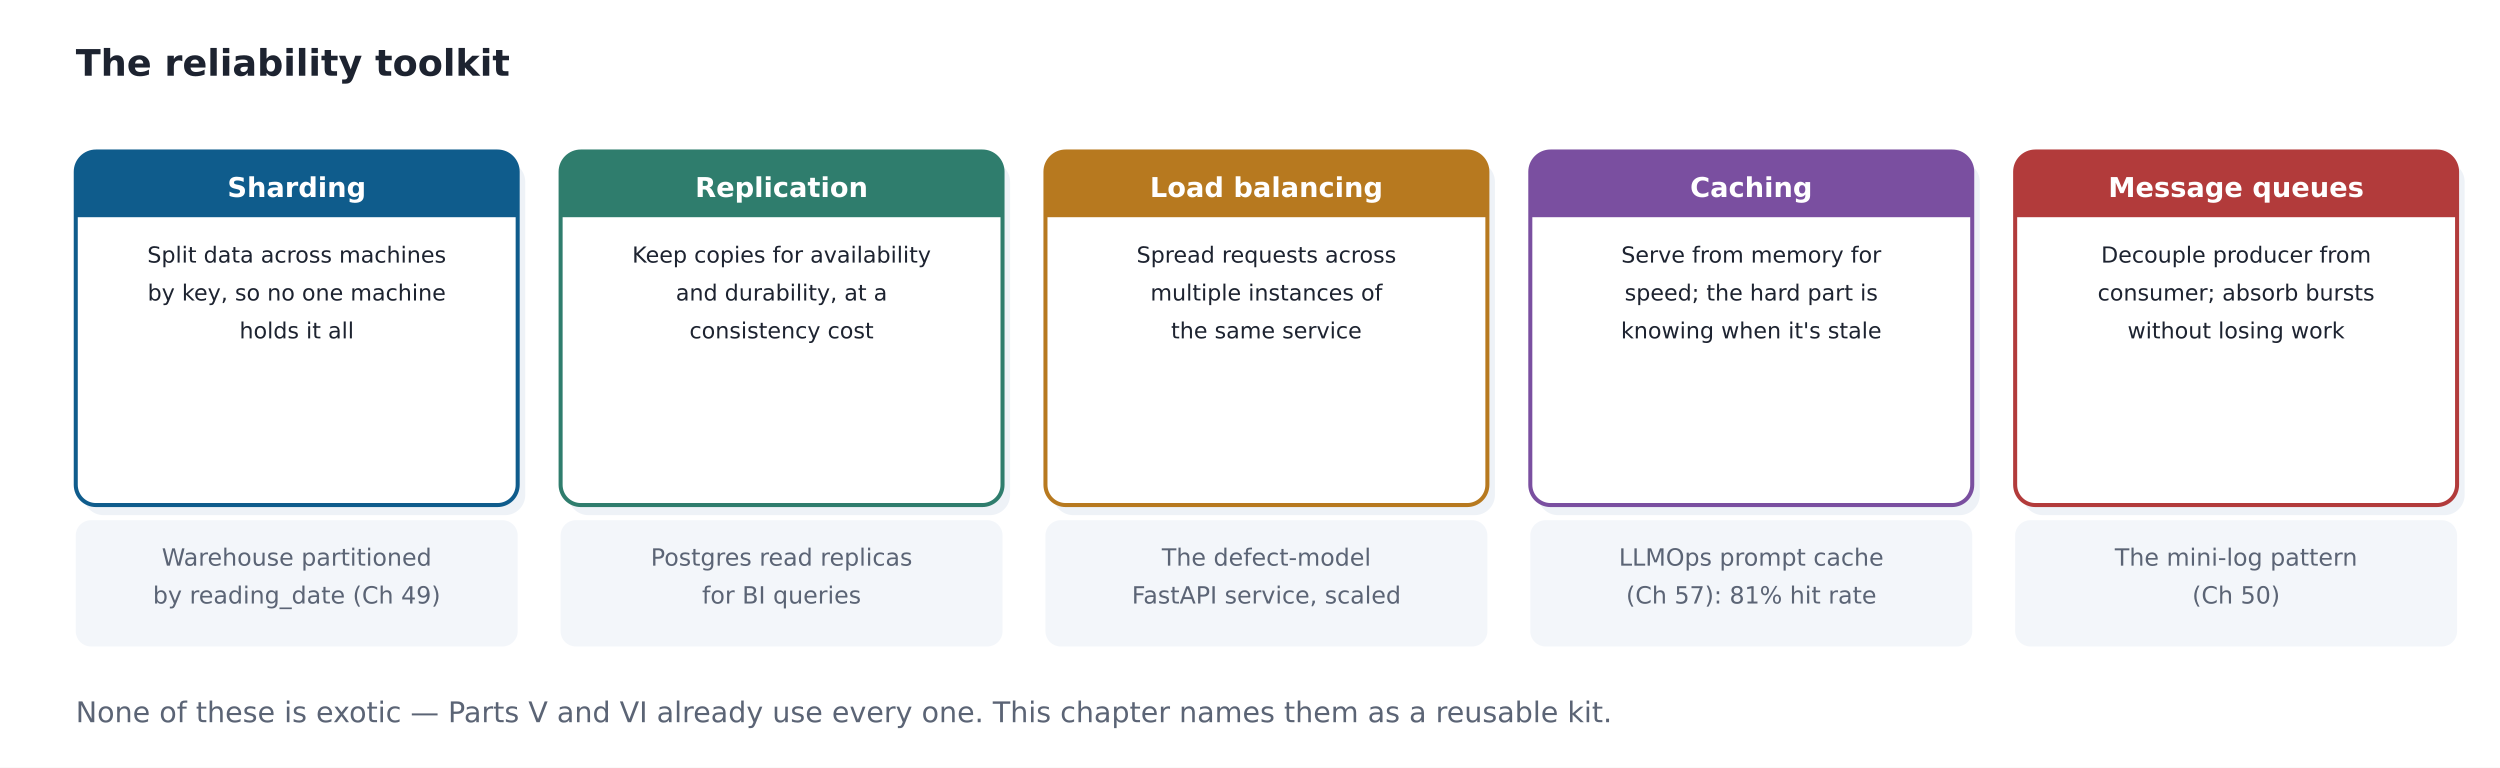
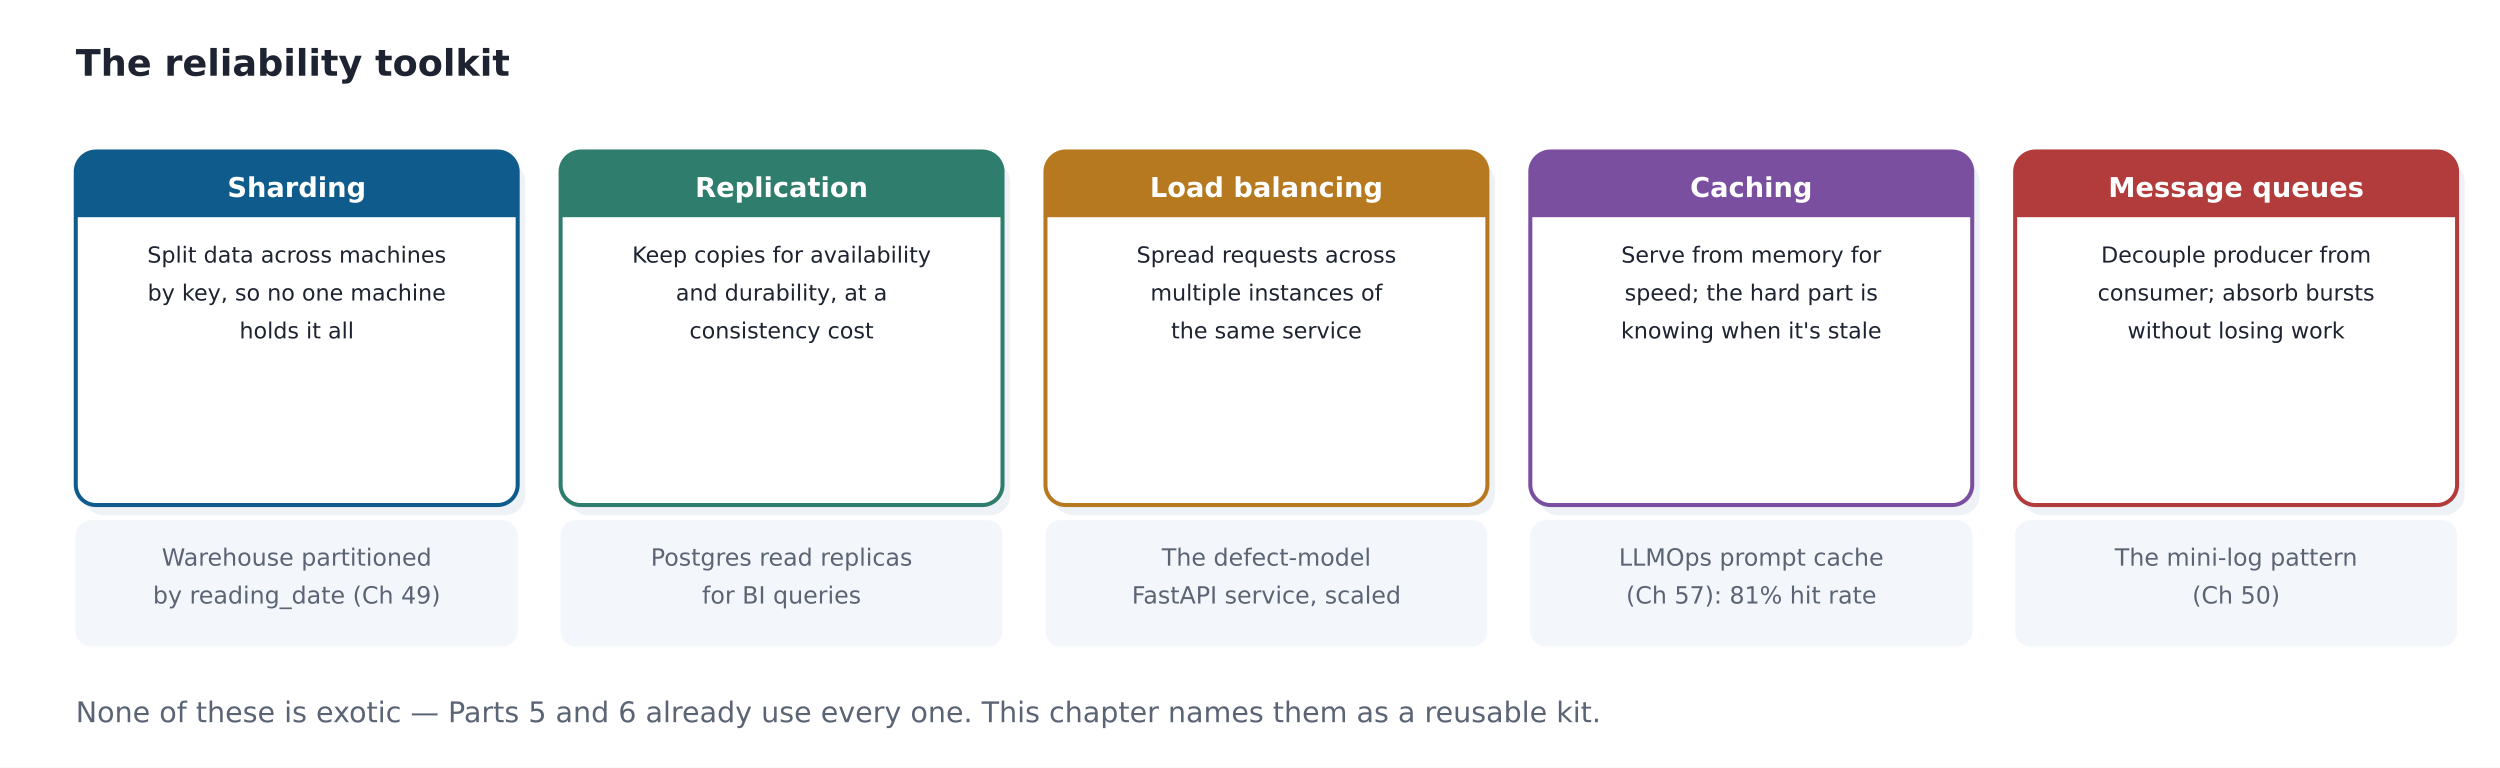
<svg xmlns="http://www.w3.org/2000/svg" width="990" height="304" viewBox="0 0 990 304" font-family="DejaVu Sans, Arial, sans-serif">
  <rect width="990" height="304" fill="#ffffff" />
  <text x="30" y="30" font-size="14.5" fill="#1d2330" font-weight="bold" text-anchor="start" font-family="Poppins, DejaVu Sans, sans-serif">The reliability toolkit</text>
  <rect x="33" y="64" width="175" height="140" rx="8" fill="#eef2f7" stroke="none" stroke-width="1" />
  <rect x="30" y="60" width="175" height="140" rx="8" fill="#fff" stroke="#0f5c8c" stroke-width="1.6" />
  <path d="M30,68 a8,8 0 0 1 8,-8 H197 a8,8 0 0 1 8,8 V86 H30 Z" fill="#0f5c8c" />
  <text x="117.5" y="78" font-size="10.8" fill="#fff" font-weight="bold" text-anchor="middle" font-family="Poppins, DejaVu Sans, sans-serif">Sharding</text>
  <text x="117.5" y="104" font-size="8.8" fill="#1d2330" font-weight="normal" text-anchor="middle">Split data across machines</text>
  <text x="117.5" y="119" font-size="8.8" fill="#1d2330" font-weight="normal" text-anchor="middle">by key, so no one machine</text>
  <text x="117.5" y="134" font-size="8.8" fill="#1d2330" font-weight="normal" text-anchor="middle">holds it all</text>
  <rect x="30" y="206" width="175" height="50" rx="6" fill="#f3f6fa" stroke="none" stroke-width="1" />
  <text x="117.5" y="224" font-size="9.4" fill="#5b6475" font-weight="normal" text-anchor="middle">Warehouse partitioned</text>
  <text x="117.5" y="239" font-size="9.4" fill="#5b6475" font-weight="normal" text-anchor="middle">by reading_date (Ch 49)</text>
  <rect x="225" y="64" width="175" height="140" rx="8" fill="#eef2f7" stroke="none" stroke-width="1" />
  <rect x="222" y="60" width="175" height="140" rx="8" fill="#fff" stroke="#2f7d6d" stroke-width="1.6" />
  <path d="M222,68 a8,8 0 0 1 8,-8 H389 a8,8 0 0 1 8,8 V86 H222 Z" fill="#2f7d6d" />
  <text x="309.5" y="78" font-size="10.8" fill="#fff" font-weight="bold" text-anchor="middle" font-family="Poppins, DejaVu Sans, sans-serif">Replication</text>
  <text x="309.5" y="104" font-size="8.8" fill="#1d2330" font-weight="normal" text-anchor="middle">Keep copies for availability</text>
  <text x="309.5" y="119" font-size="8.8" fill="#1d2330" font-weight="normal" text-anchor="middle">and durability, at a</text>
  <text x="309.5" y="134" font-size="8.8" fill="#1d2330" font-weight="normal" text-anchor="middle">consistency cost</text>
  <rect x="222" y="206" width="175" height="50" rx="6" fill="#f3f6fa" stroke="none" stroke-width="1" />
  <text x="309.5" y="224" font-size="9.4" fill="#5b6475" font-weight="normal" text-anchor="middle">Postgres read replicas</text>
  <text x="309.5" y="239" font-size="9.4" fill="#5b6475" font-weight="normal" text-anchor="middle">for BI queries</text>
  <rect x="417" y="64" width="175" height="140" rx="8" fill="#eef2f7" stroke="none" stroke-width="1" />
  <rect x="414" y="60" width="175" height="140" rx="8" fill="#fff" stroke="#b7791f" stroke-width="1.6" />
  <path d="M414,68 a8,8 0 0 1 8,-8 H581 a8,8 0 0 1 8,8 V86 H414 Z" fill="#b7791f" />
  <text x="501.5" y="78" font-size="10.8" fill="#fff" font-weight="bold" text-anchor="middle" font-family="Poppins, DejaVu Sans, sans-serif">Load balancing</text>
  <text x="501.5" y="104" font-size="8.8" fill="#1d2330" font-weight="normal" text-anchor="middle">Spread requests across</text>
  <text x="501.5" y="119" font-size="8.8" fill="#1d2330" font-weight="normal" text-anchor="middle">multiple instances of</text>
  <text x="501.5" y="134" font-size="8.8" fill="#1d2330" font-weight="normal" text-anchor="middle">the same service</text>
  <rect x="414" y="206" width="175" height="50" rx="6" fill="#f3f6fa" stroke="none" stroke-width="1" />
  <text x="501.5" y="224" font-size="9.4" fill="#5b6475" font-weight="normal" text-anchor="middle">The defect-model</text>
  <text x="501.5" y="239" font-size="9.4" fill="#5b6475" font-weight="normal" text-anchor="middle">FastAPI service, scaled</text>
  <rect x="609" y="64" width="175" height="140" rx="8" fill="#eef2f7" stroke="none" stroke-width="1" />
  <rect x="606" y="60" width="175" height="140" rx="8" fill="#fff" stroke="#7a4fa0" stroke-width="1.6" />
  <path d="M606,68 a8,8 0 0 1 8,-8 H773 a8,8 0 0 1 8,8 V86 H606 Z" fill="#7a4fa0" />
  <text x="693.5" y="78" font-size="10.8" fill="#fff" font-weight="bold" text-anchor="middle" font-family="Poppins, DejaVu Sans, sans-serif">Caching</text>
  <text x="693.5" y="104" font-size="8.8" fill="#1d2330" font-weight="normal" text-anchor="middle">Serve from memory for</text>
  <text x="693.5" y="119" font-size="8.8" fill="#1d2330" font-weight="normal" text-anchor="middle">speed; the hard part is</text>
  <text x="693.5" y="134" font-size="8.8" fill="#1d2330" font-weight="normal" text-anchor="middle">knowing when it's stale</text>
  <rect x="606" y="206" width="175" height="50" rx="6" fill="#f3f6fa" stroke="none" stroke-width="1" />
  <text x="693.5" y="224" font-size="9.4" fill="#5b6475" font-weight="normal" text-anchor="middle">LLMOps prompt cache</text>
  <text x="693.5" y="239" font-size="9.4" fill="#5b6475" font-weight="normal" text-anchor="middle">(Ch 57): 81% hit rate</text>
  <rect x="801" y="64" width="175" height="140" rx="8" fill="#eef2f7" stroke="none" stroke-width="1" />
  <rect x="798" y="60" width="175" height="140" rx="8" fill="#fff" stroke="#b23b3b" stroke-width="1.6" />
  <path d="M798,68 a8,8 0 0 1 8,-8 H965 a8,8 0 0 1 8,8 V86 H798 Z" fill="#b23b3b" />
  <text x="885.5" y="78" font-size="10.8" fill="#fff" font-weight="bold" text-anchor="middle" font-family="Poppins, DejaVu Sans, sans-serif">Message queues</text>
  <text x="885.5" y="104" font-size="8.8" fill="#1d2330" font-weight="normal" text-anchor="middle">Decouple producer from</text>
  <text x="885.5" y="119" font-size="8.8" fill="#1d2330" font-weight="normal" text-anchor="middle">consumer; absorb bursts</text>
  <text x="885.5" y="134" font-size="8.8" fill="#1d2330" font-weight="normal" text-anchor="middle">without losing work</text>
  <rect x="798" y="206" width="175" height="50" rx="6" fill="#f3f6fa" stroke="none" stroke-width="1" />
  <text x="885.5" y="224" font-size="9.4" fill="#5b6475" font-weight="normal" text-anchor="middle">The mini-log pattern</text>
  <text x="885.5" y="239" font-size="9.4" fill="#5b6475" font-weight="normal" text-anchor="middle">(Ch 50)</text>
-   <text x="30" y="286" font-size="11.3" fill="#5b6475" font-weight="normal" text-anchor="start">None of these is exotic — Parts V and VI already use every one. This chapter names them as a reusable kit.</text>
+   <text x="30" y="286" font-size="11.3" fill="#5b6475" font-weight="normal" text-anchor="start">None of these is exotic — Parts 5 and 6 already use every one. This chapter names them as a reusable kit.</text>
</svg>
